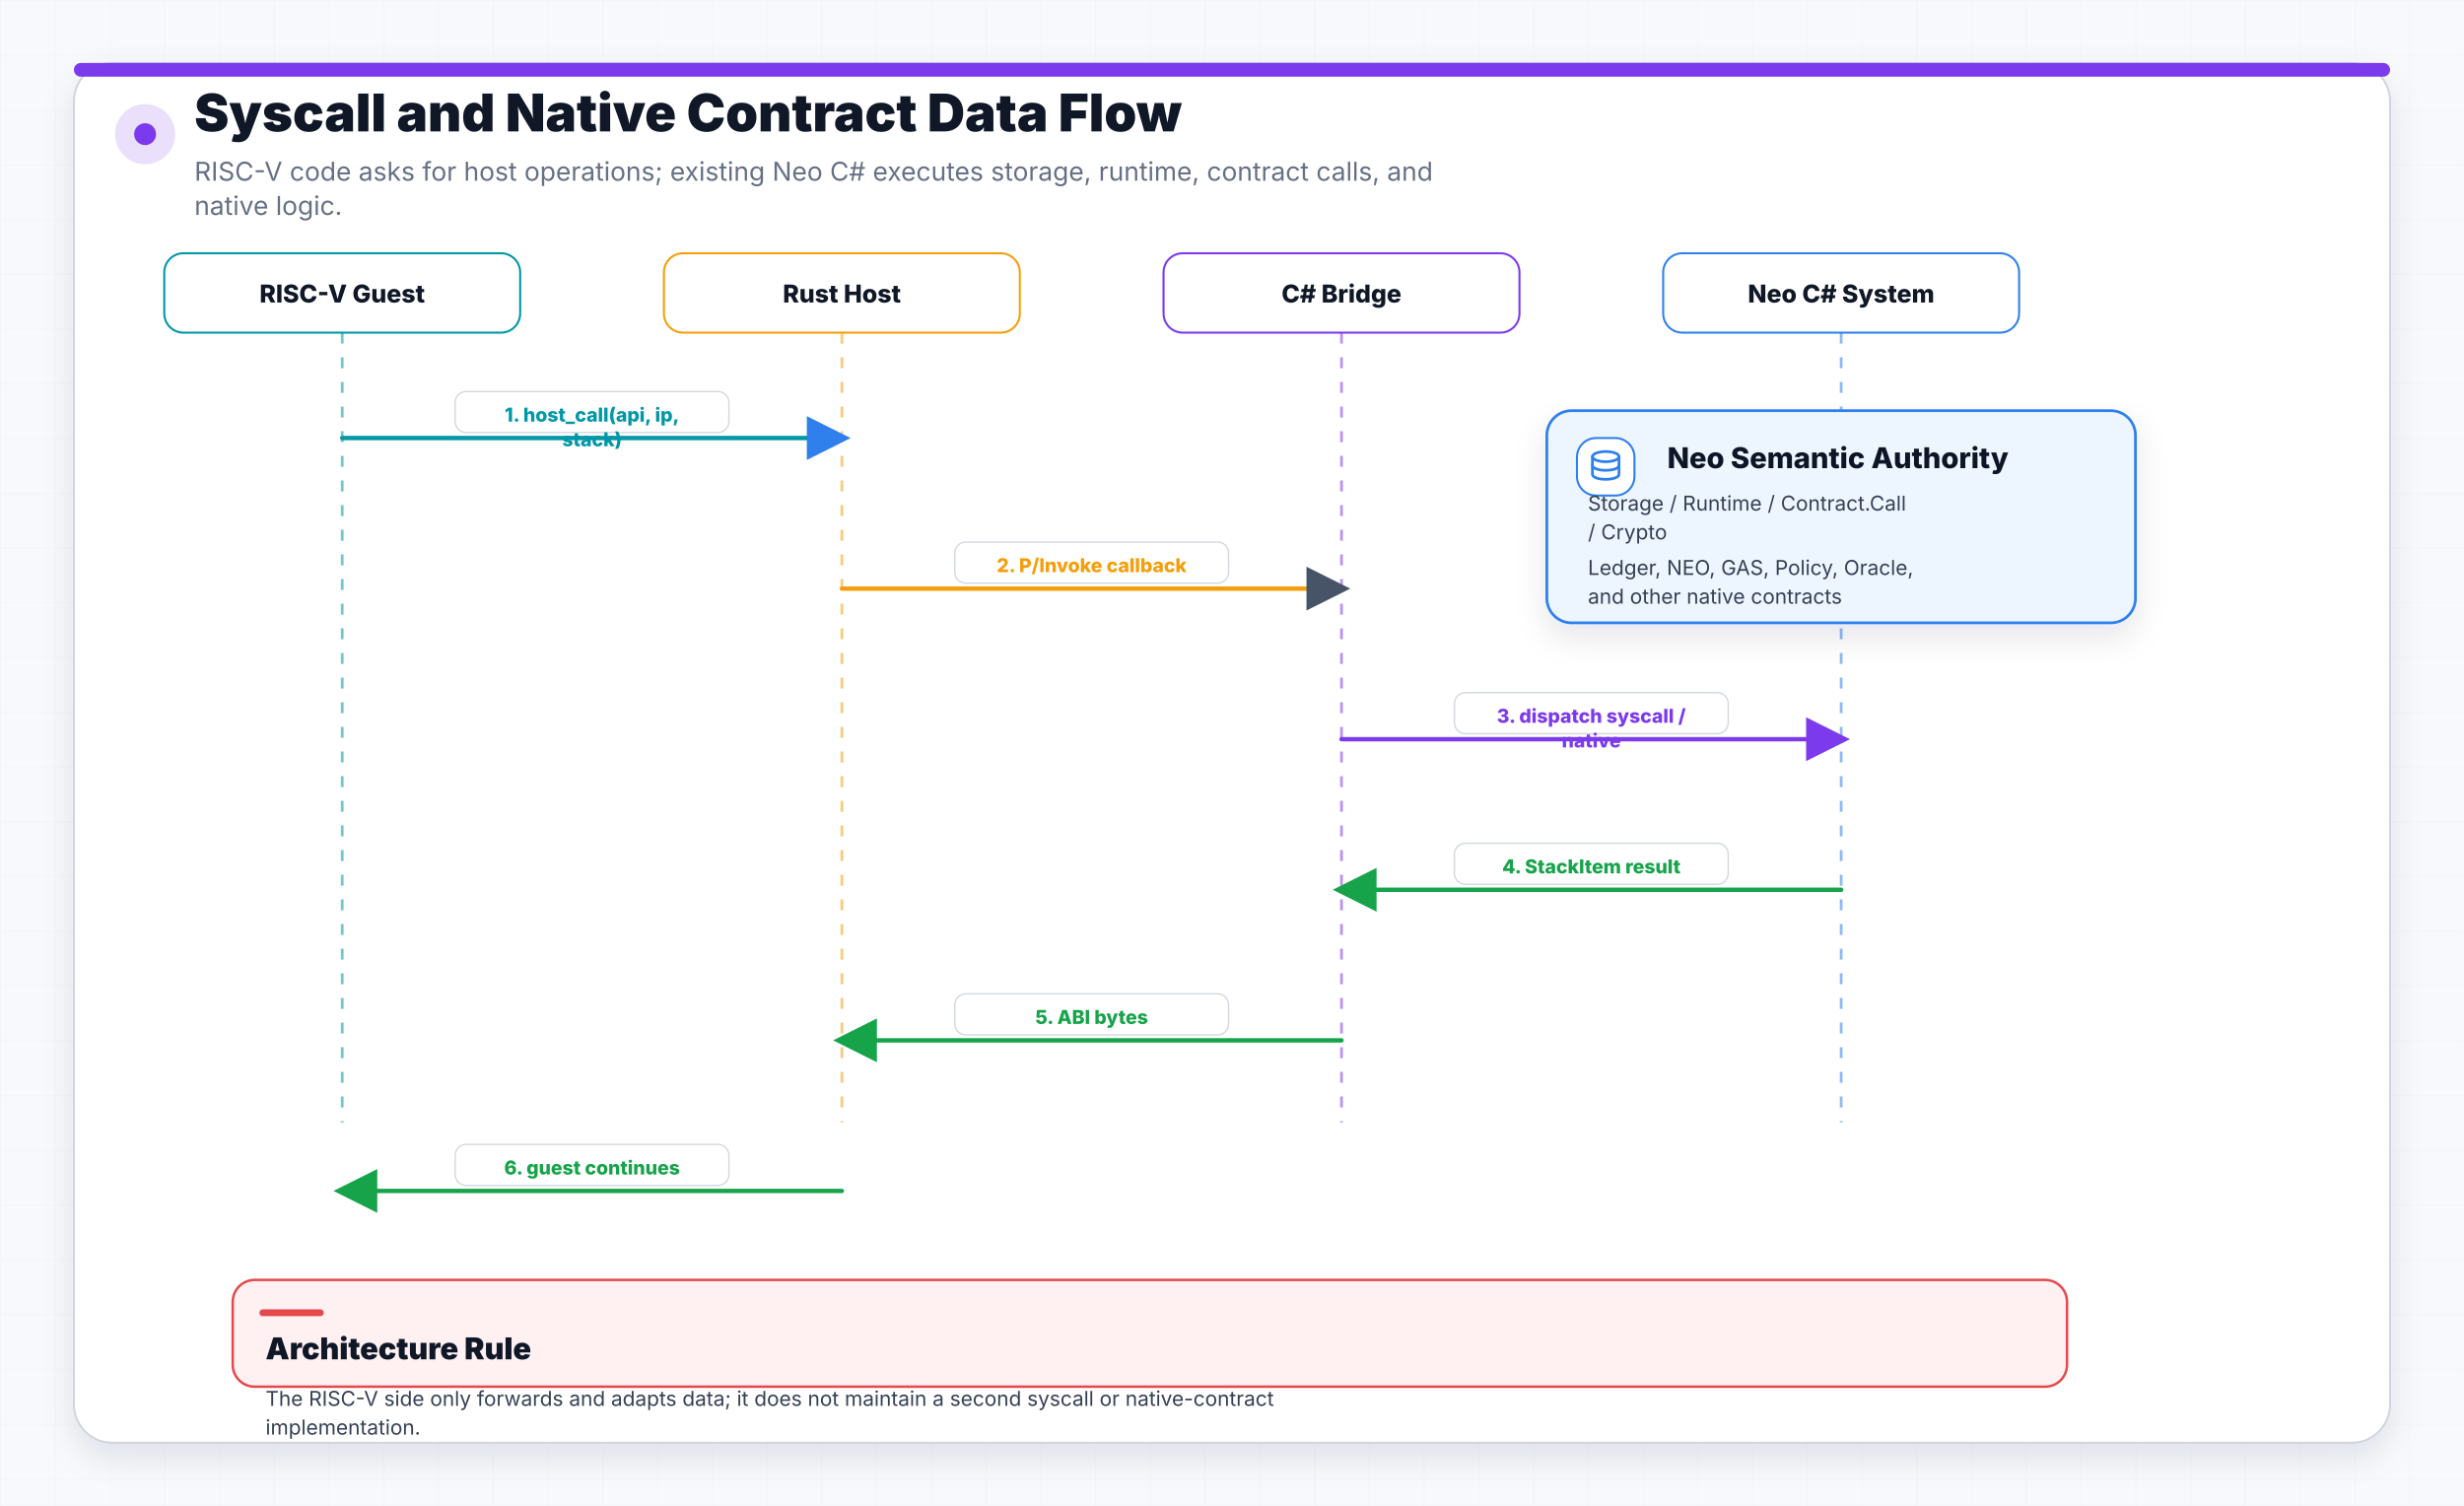
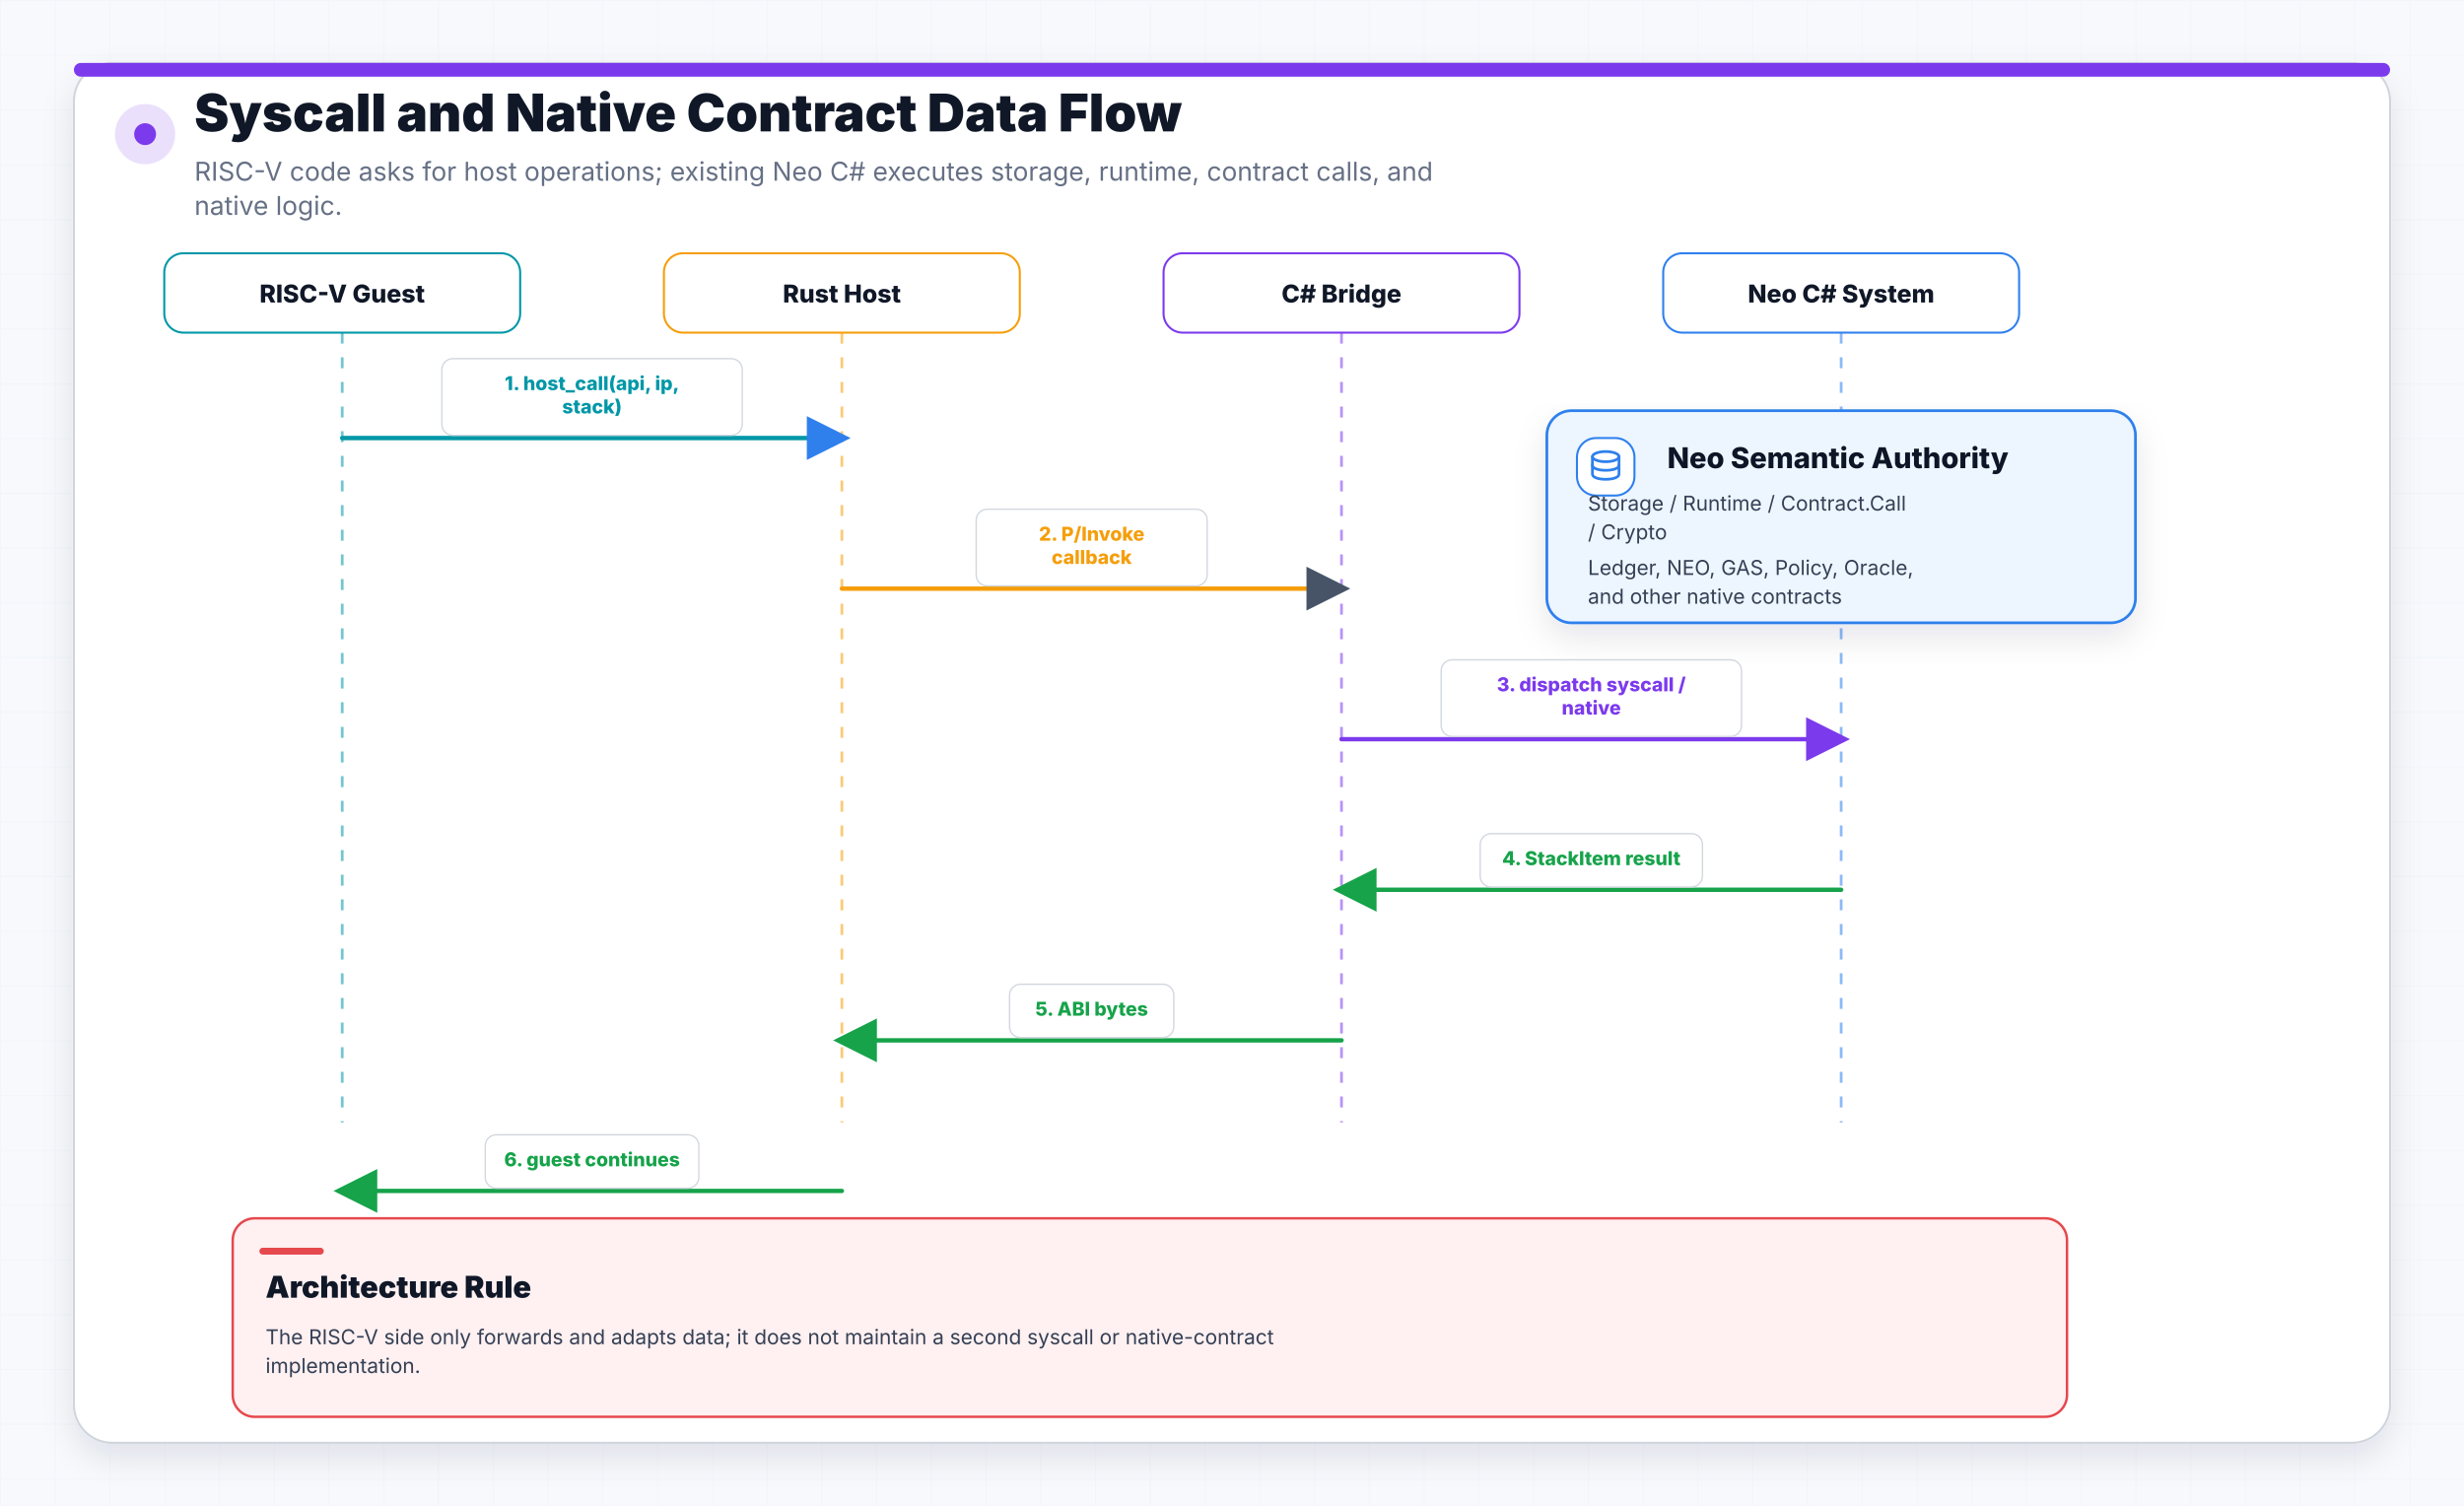
<svg xmlns="http://www.w3.org/2000/svg" width="1800" height="1100" viewBox="0 0 1800 1100" role="img" aria-label="Syscall and Native Contract Data Flow">
  <defs>
    <pattern id="grid" width="40" height="40" patternUnits="userSpaceOnUse">
      <path d="M 40 0 L 0 0 0 40" fill="none" stroke="#e6edf5" stroke-width="1" />
    </pattern>
    <marker id="arrow-slate" markerWidth="14" markerHeight="14" refX="10" refY="7" orient="auto" markerUnits="strokeWidth">
      <path d="M2,2 L12,7 L2,12 z" fill="#475467" />
    </marker>
    <marker id="arrow-green" markerWidth="14" markerHeight="14" refX="10" refY="7" orient="auto" markerUnits="strokeWidth">
      <path d="M2,2 L12,7 L2,12 z" fill="#16a34a" />
    </marker>
    <marker id="arrow-blue" markerWidth="14" markerHeight="14" refX="10" refY="7" orient="auto" markerUnits="strokeWidth">
      <path d="M2,2 L12,7 L2,12 z" fill="#2f80ed" />
    </marker>
    <marker id="arrow-red" markerWidth="14" markerHeight="14" refX="10" refY="7" orient="auto" markerUnits="strokeWidth">
      <path d="M2,2 L12,7 L2,12 z" fill="#e5484d" />
    </marker>
    <marker id="arrow-purple" markerWidth="14" markerHeight="14" refX="10" refY="7" orient="auto" markerUnits="strokeWidth">
      <path d="M2,2 L12,7 L2,12 z" fill="#7c3aed" />
    </marker>
    <filter id="soft-shadow" x="-10%" y="-10%" width="120%" height="130%">
      <feDropShadow dx="0" dy="10" stdDeviation="12" flood-color="#101828" flood-opacity="0.10" />
    </filter>
  </defs>
  <rect width="1800" height="1100" fill="#f7f9fc" />
  <rect width="1800" height="1100" fill="url(#grid)" opacity="0.42" />
  <rect x="54" y="46" width="1692" height="1008" rx="28" fill="#ffffff" stroke="#d0d5dd" stroke-width="1.5" filter="url(#soft-shadow)" />
  <rect x="54" y="46" width="1692" height="10" rx="5" fill="#7c3aed" />
  <circle cx="106" cy="98" r="22" fill="#7c3aed" opacity="0.16" />
  <circle cx="106" cy="98" r="8" fill="#7c3aed" />
  <text x="142" y="96" text-anchor="start" font-family="Inter, Noto Sans CJK SC, Microsoft YaHei, PingFang SC, Arial, sans-serif" font-size="38" font-weight="850" fill="#101828">Syscall and Native Contract Data Flow</text>
  <text x="142" y="132" text-anchor="start" font-family="Inter, Noto Sans CJK SC, Microsoft YaHei, PingFang SC, Arial, sans-serif" font-size="19" font-weight="400" fill="#667085">RISC-V code asks for host operations; existing Neo C# executes storage, runtime, contract calls, and</text>
  <text x="142" y="157" text-anchor="start" font-family="Inter, Noto Sans CJK SC, Microsoft YaHei, PingFang SC, Arial, sans-serif" font-size="19" font-weight="400" fill="#667085">native logic.</text>
  <g>
    <rect x="120" y="185" width="260" height="58" rx="14" fill="#fff" stroke="#0097a7" stroke-width="1.5" />
    <text x="250" y="221" text-anchor="middle" font-family="Inter, Noto Sans CJK SC, Microsoft YaHei, PingFang SC, Arial, sans-serif" font-size="18" font-weight="800" fill="#101828">RISC-V Guest</text>
  </g>
  <path d="M 250 243 V 820" stroke="#0097a7" stroke-width="2" stroke-dasharray="8 10" opacity="0.55" />
  <g>
    <rect x="485" y="185" width="260" height="58" rx="14" fill="#fff" stroke="#f59e0b" stroke-width="1.5" />
    <text x="615" y="221" text-anchor="middle" font-family="Inter, Noto Sans CJK SC, Microsoft YaHei, PingFang SC, Arial, sans-serif" font-size="18" font-weight="800" fill="#101828">Rust Host</text>
  </g>
  <path d="M 615 243 V 820" stroke="#f59e0b" stroke-width="2" stroke-dasharray="8 10" opacity="0.55" />
  <g>
    <rect x="850" y="185" width="260" height="58" rx="14" fill="#fff" stroke="#7c3aed" stroke-width="1.5" />
    <text x="980" y="221" text-anchor="middle" font-family="Inter, Noto Sans CJK SC, Microsoft YaHei, PingFang SC, Arial, sans-serif" font-size="18" font-weight="800" fill="#101828">C# Bridge</text>
  </g>
  <path d="M 980 243 V 820" stroke="#7c3aed" stroke-width="2" stroke-dasharray="8 10" opacity="0.55" />
  <g>
    <rect x="1215" y="185" width="260" height="58" rx="14" fill="#fff" stroke="#2f80ed" stroke-width="1.5" />
    <text x="1345" y="221" text-anchor="middle" font-family="Inter, Noto Sans CJK SC, Microsoft YaHei, PingFang SC, Arial, sans-serif" font-size="18" font-weight="800" fill="#101828">Neo C# System</text>
  </g>
  <path d="M 1345 243 V 820" stroke="#2f80ed" stroke-width="2" stroke-dasharray="8 10" opacity="0.55" />
  <g>
    <path d="M 250 320 L 615 320" fill="none" stroke="#0097a7" stroke-width="3.2" stroke-linecap="round" marker-end="url(#arrow-blue)" />
    <g>
-       <rect x="332.5" y="286" width="200" height="30" rx="8" fill="#ffffff" stroke="#d0d5dd" opacity="0.96" />
-       <text x="432.5" y="308" text-anchor="middle" font-family="Inter, Noto Sans CJK SC, Microsoft YaHei, PingFang SC, Arial, sans-serif" font-size="14" font-weight="800" fill="#0097a7">1. host_call(api, ip,</text>
-       <text x="432.5" y="326" text-anchor="middle" font-family="Inter, Noto Sans CJK SC, Microsoft YaHei, PingFang SC, Arial, sans-serif" font-size="14" font-weight="800" fill="#0097a7">stack)</text>
+       <rect x="322.796" y="262" width="219.408" height="56" rx="8" fill="#ffffff" stroke="#d0d5dd" opacity="0.96" />
+       <text x="432.5" y="285" text-anchor="middle" font-family="Inter, Noto Sans CJK SC, Microsoft YaHei, PingFang SC, Arial, sans-serif" font-size="14" font-weight="800" fill="#0097a7">1. host_call(api, ip,</text>
+       <text x="432.5" y="302" text-anchor="middle" font-family="Inter, Noto Sans CJK SC, Microsoft YaHei, PingFang SC, Arial, sans-serif" font-size="14" font-weight="800" fill="#0097a7">stack)</text>
    </g>
  </g>
  <g>
    <path d="M 615 430 L 980 430" fill="none" stroke="#f59e0b" stroke-width="3.2" stroke-linecap="round" marker-end="url(#arrow-slate)" />
    <g>
-       <rect x="697.5" y="396" width="200" height="30" rx="8" fill="#ffffff" stroke="#d0d5dd" opacity="0.96" />
-       <text x="797.5" y="418" text-anchor="middle" font-family="Inter, Noto Sans CJK SC, Microsoft YaHei, PingFang SC, Arial, sans-serif" font-size="14" font-weight="800" fill="#f59e0b">2. P/Invoke callback</text>
+       <rect x="713.14" y="372" width="168.72" height="56" rx="8" fill="#ffffff" stroke="#d0d5dd" opacity="0.96" />
+       <text x="797.5" y="395" text-anchor="middle" font-family="Inter, Noto Sans CJK SC, Microsoft YaHei, PingFang SC, Arial, sans-serif" font-size="14" font-weight="800" fill="#f59e0b">2. P/Invoke</text>
+       <text x="797.5" y="412" text-anchor="middle" font-family="Inter, Noto Sans CJK SC, Microsoft YaHei, PingFang SC, Arial, sans-serif" font-size="14" font-weight="800" fill="#f59e0b">callback</text>
    </g>
  </g>
  <g>
    <path d="M 980 540 L 1345 540" fill="none" stroke="#7c3aed" stroke-width="3.2" stroke-linecap="round" marker-end="url(#arrow-purple)" />
    <g>
-       <rect x="1062.5" y="506" width="200" height="30" rx="8" fill="#ffffff" stroke="#d0d5dd" opacity="0.96" />
-       <text x="1162.5" y="528" text-anchor="middle" font-family="Inter, Noto Sans CJK SC, Microsoft YaHei, PingFang SC, Arial, sans-serif" font-size="14" font-weight="800" fill="#7c3aed">3. dispatch syscall /</text>
-       <text x="1162.5" y="546" text-anchor="middle" font-family="Inter, Noto Sans CJK SC, Microsoft YaHei, PingFang SC, Arial, sans-serif" font-size="14" font-weight="800" fill="#7c3aed">native</text>
+       <rect x="1052.796" y="482" width="219.408" height="56" rx="8" fill="#ffffff" stroke="#d0d5dd" opacity="0.96" />
+       <text x="1162.5" y="505" text-anchor="middle" font-family="Inter, Noto Sans CJK SC, Microsoft YaHei, PingFang SC, Arial, sans-serif" font-size="14" font-weight="800" fill="#7c3aed">3. dispatch syscall /</text>
+       <text x="1162.5" y="522" text-anchor="middle" font-family="Inter, Noto Sans CJK SC, Microsoft YaHei, PingFang SC, Arial, sans-serif" font-size="14" font-weight="800" fill="#7c3aed">native</text>
    </g>
  </g>
  <g>
    <path d="M 1345 650 L 980 650" fill="none" stroke="#16a34a" stroke-width="3.2" stroke-linecap="round" marker-end="url(#arrow-green)" />
    <g>
-       <rect x="1062.5" y="616" width="200" height="30" rx="8" fill="#ffffff" stroke="#d0d5dd" opacity="0.96" />
-       <text x="1162.5" y="638" text-anchor="middle" font-family="Inter, Noto Sans CJK SC, Microsoft YaHei, PingFang SC, Arial, sans-serif" font-size="14" font-weight="800" fill="#16a34a">4. StackItem result</text>
+       <rect x="1081.308" y="609" width="162.384" height="39" rx="8" fill="#ffffff" stroke="#d0d5dd" opacity="0.96" />
+       <text x="1162.5" y="632" text-anchor="middle" font-family="Inter, Noto Sans CJK SC, Microsoft YaHei, PingFang SC, Arial, sans-serif" font-size="14" font-weight="800" fill="#16a34a">4. StackItem result</text>
    </g>
  </g>
  <g>
    <path d="M 980 760 L 615 760" fill="none" stroke="#16a34a" stroke-width="3.2" stroke-linecap="round" marker-end="url(#arrow-green)" />
    <g>
-       <rect x="697.5" y="726" width="200" height="30" rx="8" fill="#ffffff" stroke="#d0d5dd" opacity="0.96" />
-       <text x="797.5" y="748" text-anchor="middle" font-family="Inter, Noto Sans CJK SC, Microsoft YaHei, PingFang SC, Arial, sans-serif" font-size="14" font-weight="800" fill="#16a34a">5. ABI bytes</text>
+       <rect x="737.5" y="719" width="120" height="39" rx="8" fill="#ffffff" stroke="#d0d5dd" opacity="0.96" />
+       <text x="797.5" y="742" text-anchor="middle" font-family="Inter, Noto Sans CJK SC, Microsoft YaHei, PingFang SC, Arial, sans-serif" font-size="14" font-weight="800" fill="#16a34a">5. ABI bytes</text>
    </g>
  </g>
  <g>
    <path d="M 615 870 L 250 870" fill="none" stroke="#16a34a" stroke-width="3.2" stroke-linecap="round" marker-end="url(#arrow-green)" />
    <g>
-       <rect x="332.5" y="836" width="200" height="30" rx="8" fill="#ffffff" stroke="#d0d5dd" opacity="0.96" />
-       <text x="432.5" y="858" text-anchor="middle" font-family="Inter, Noto Sans CJK SC, Microsoft YaHei, PingFang SC, Arial, sans-serif" font-size="14" font-weight="800" fill="#16a34a">6. guest continues</text>
+       <rect x="354.476" y="829" width="156.048" height="39" rx="8" fill="#ffffff" stroke="#d0d5dd" opacity="0.96" />
+       <text x="432.5" y="852" text-anchor="middle" font-family="Inter, Noto Sans CJK SC, Microsoft YaHei, PingFang SC, Arial, sans-serif" font-size="14" font-weight="800" fill="#16a34a">6. guest continues</text>
    </g>
  </g>
  <g filter="url(#soft-shadow)">
    <rect x="1130" y="300" width="430" height="155" rx="18" fill="#edf5ff" stroke="#2f80ed" stroke-width="2" />
    <rect x="1152" y="320" width="42" height="42" rx="14" fill="#ffffff" stroke="#2f80ed" stroke-width="1.5" />
    <g fill="none" stroke="#2f80ed" stroke-width="2" stroke-linecap="round" stroke-linejoin="round">
      <ellipse cx="1173" cy="333.574" rx="9.71" ry="3.713" />
      <path d="M 1163.29 333.574 v 12.852 c 0 2.285 4.284 3.713 9.71 3.713 c 5.426 0 9.71 -1.428 9.71 -3.713 v -12.852" />
      <path d="M 1163.29 339.858 c 0 2.285 4.284 3.713 9.71 3.713 c 5.426 0 9.71 -1.428 9.71 -3.713" />
    </g>
    <text x="1218" y="342" text-anchor="start" font-family="Inter, Noto Sans CJK SC, Microsoft YaHei, PingFang SC, Arial, sans-serif" font-size="21" font-weight="800" fill="#101828">Neo Semantic Authority</text>
    <text x="1160" y="373" text-anchor="start" font-family="Inter, Noto Sans CJK SC, Microsoft YaHei, PingFang SC, Arial, sans-serif" font-size="15" font-weight="400" fill="#344054">Storage / Runtime / Contract.Call</text>
    <text x="1160" y="394" text-anchor="start" font-family="Inter, Noto Sans CJK SC, Microsoft YaHei, PingFang SC, Arial, sans-serif" font-size="15" font-weight="400" fill="#344054">/ Crypto</text>
    <text x="1160" y="420" text-anchor="start" font-family="Inter, Noto Sans CJK SC, Microsoft YaHei, PingFang SC, Arial, sans-serif" font-size="15" font-weight="400" fill="#344054">Ledger, NEO, GAS, Policy, Oracle,</text>
    <text x="1160" y="441" text-anchor="start" font-family="Inter, Noto Sans CJK SC, Microsoft YaHei, PingFang SC, Arial, sans-serif" font-size="15" font-weight="400" fill="#344054">and other native contracts</text>
  </g>
  <g>
-     <rect x="170" y="935" width="1340" height="78" rx="16" fill="#fff0f1" stroke="#e5484d" stroke-width="1.8" />
-     <path d="M 192 959 h 42" stroke="#e5484d" stroke-width="5" stroke-linecap="round" />
-     <text x="194" y="993" text-anchor="start" font-family="Inter, Noto Sans CJK SC, Microsoft YaHei, PingFang SC, Arial, sans-serif" font-size="22" font-weight="850" fill="#101828">Architecture Rule</text>
-     <text x="194" y="1027" text-anchor="start" font-family="Inter, Noto Sans CJK SC, Microsoft YaHei, PingFang SC, Arial, sans-serif" font-size="15" font-weight="400" fill="#344054">The RISC-V side only forwards and adapts data; it does not maintain a second syscall or native-contract</text>
-     <text x="194" y="1048" text-anchor="start" font-family="Inter, Noto Sans CJK SC, Microsoft YaHei, PingFang SC, Arial, sans-serif" font-size="15" font-weight="400" fill="#344054">implementation.</text>
+     <rect x="170" y="890" width="1340" height="145" rx="16" fill="#fff0f1" stroke="#e5484d" stroke-width="1.8" />
+     <path d="M 192 914 h 42" stroke="#e5484d" stroke-width="5" stroke-linecap="round" />
+     <text x="194" y="948" text-anchor="start" font-family="Inter, Noto Sans CJK SC, Microsoft YaHei, PingFang SC, Arial, sans-serif" font-size="22" font-weight="850" fill="#101828">Architecture Rule</text>
+     <text x="194" y="982" text-anchor="start" font-family="Inter, Noto Sans CJK SC, Microsoft YaHei, PingFang SC, Arial, sans-serif" font-size="15" font-weight="400" fill="#344054">The RISC-V side only forwards and adapts data; it does not maintain a second syscall or native-contract</text>
+     <text x="194" y="1003" text-anchor="start" font-family="Inter, Noto Sans CJK SC, Microsoft YaHei, PingFang SC, Arial, sans-serif" font-size="15" font-weight="400" fill="#344054">implementation.</text>
  </g>
</svg>
